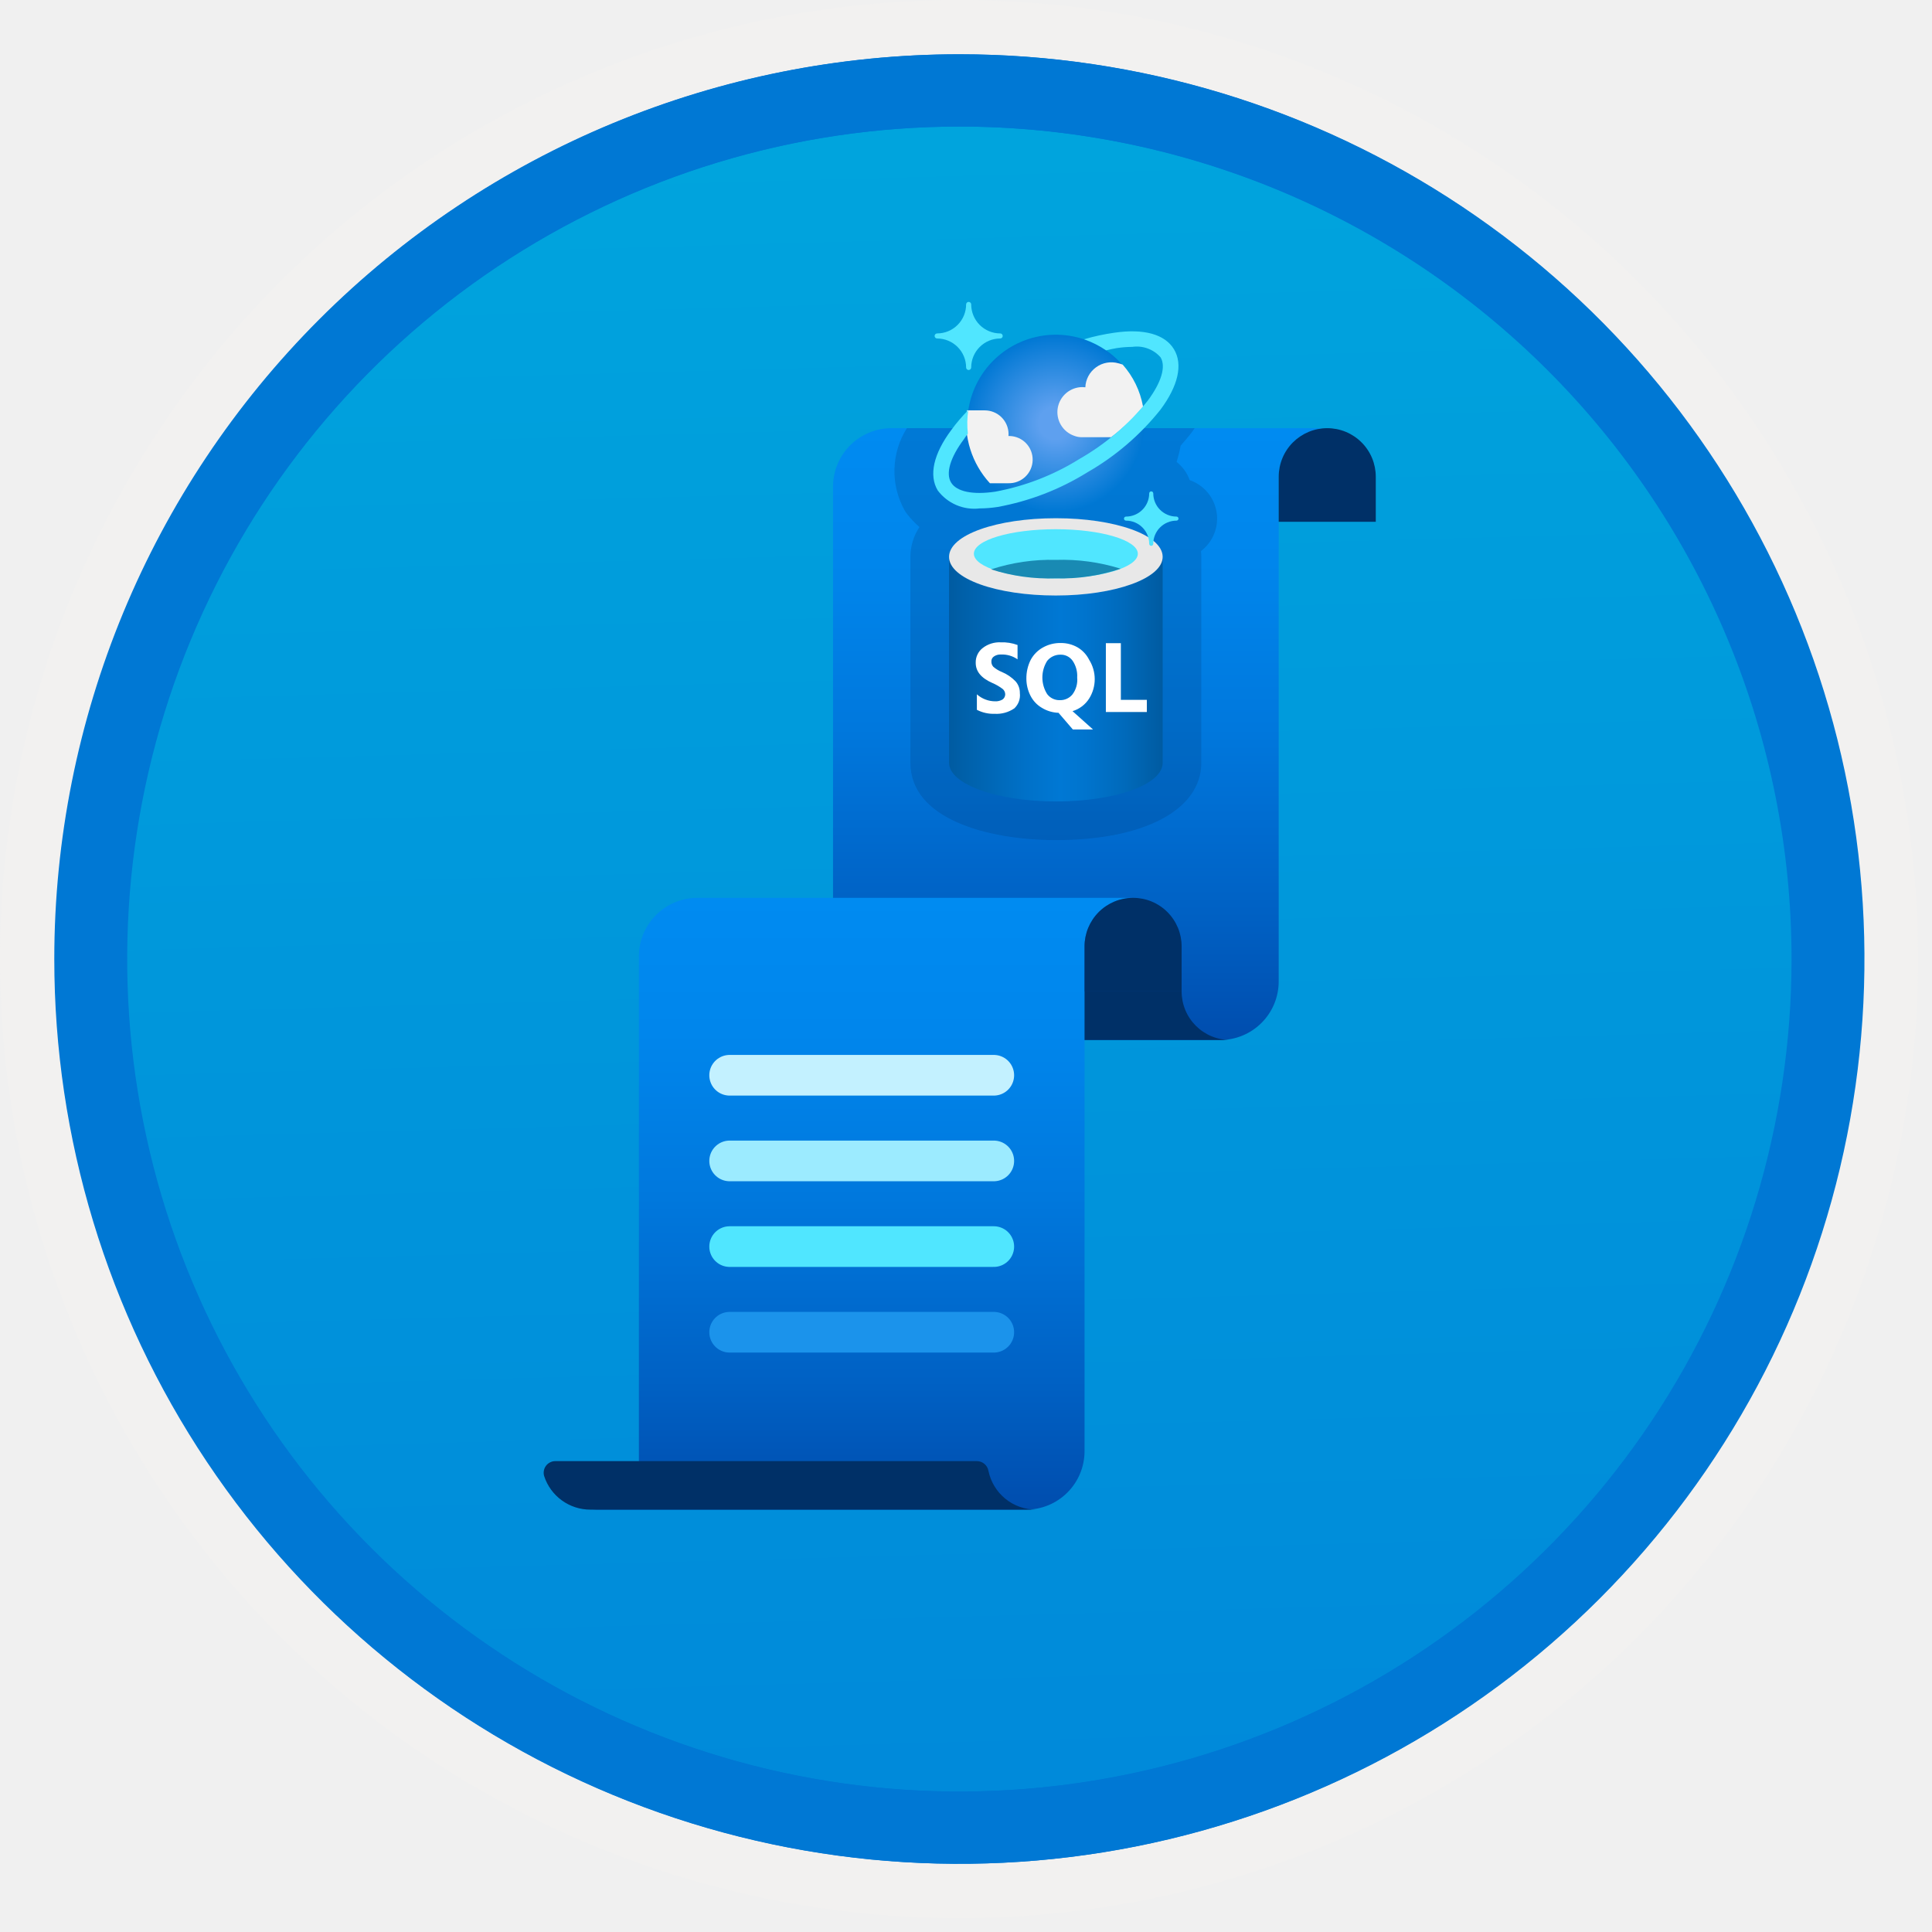
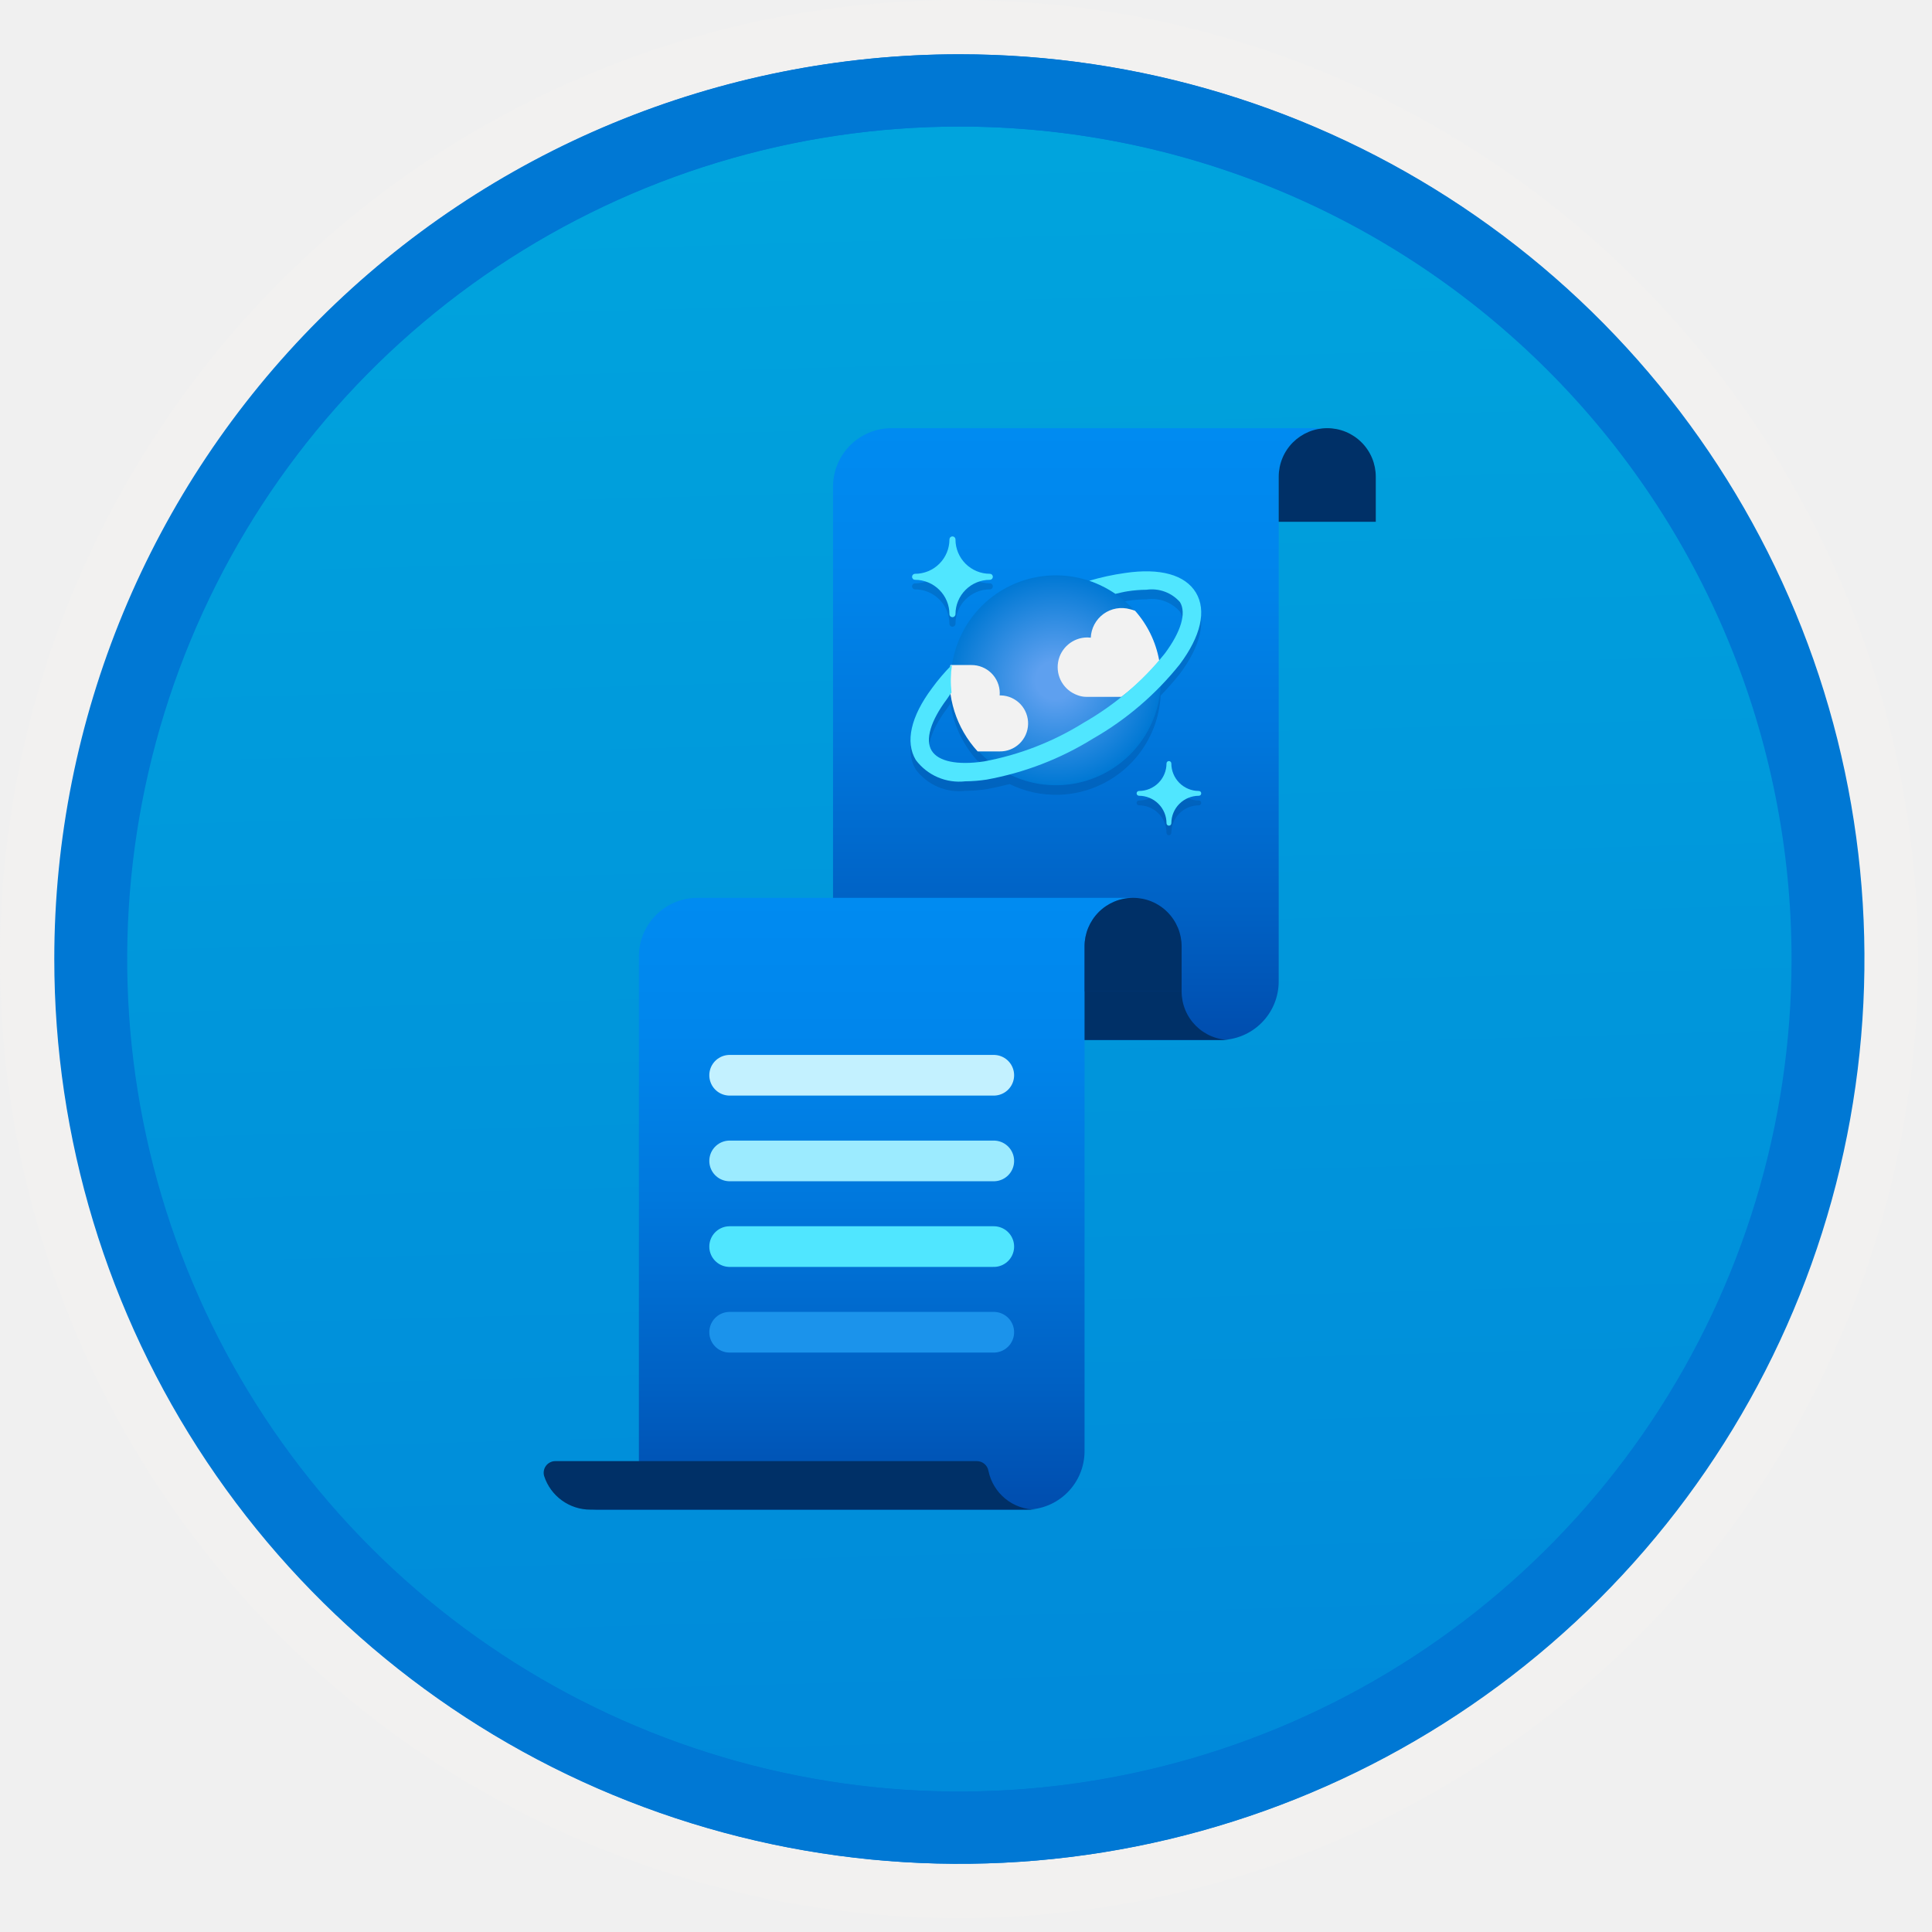
<svg xmlns="http://www.w3.org/2000/svg" width="100" height="100" viewBox="0 0 100 100" fill="none">
-   <g clip-path="url(#clip0_394_450)">
-     <path d="M49.64 96.45C40.382 96.45 31.332 93.705 23.634 88.561C15.936 83.418 9.936 76.107 6.393 67.553C2.85 59 1.923 49.588 3.73 40.508C5.536 31.428 9.994 23.087 16.54 16.54C23.087 9.994 31.428 5.536 40.508 3.729C49.588 1.923 59 2.85 67.553 6.393C76.107 9.936 83.418 15.936 88.561 23.634C93.705 31.332 96.45 40.382 96.45 49.64C96.451 55.787 95.24 61.874 92.888 67.554C90.535 73.233 87.088 78.394 82.741 82.741C78.394 87.087 73.234 90.535 67.554 92.888C61.875 95.24 55.787 96.45 49.64 96.45V96.45Z" fill="url(#paint0_linear_394_450)" />
+   <g clip-path="url(#clip0_416_3413)">
+     <path d="M49.64 96.45C40.382 96.45 31.332 93.705 23.634 88.561C15.936 83.418 9.936 76.107 6.393 67.553C2.85 59 1.923 49.588 3.73 40.508C5.536 31.428 9.994 23.087 16.54 16.54C23.087 9.994 31.428 5.536 40.508 3.729C49.588 1.923 59 2.85 67.553 6.393C76.107 9.936 83.418 15.936 88.561 23.634C93.705 31.332 96.45 40.382 96.45 49.64C96.451 55.787 95.24 61.874 92.888 67.554C90.535 73.233 87.088 78.394 82.741 82.741C78.394 87.087 73.234 90.535 67.554 92.888C61.875 95.24 55.787 96.45 49.64 96.45V96.45Z" fill="url(#paint0_linear_416_3413)" />
    <path fill-rule="evenodd" clip-rule="evenodd" d="M95.54 49.64C95.54 58.718 92.848 67.593 87.805 75.141C82.761 82.689 75.592 88.572 67.205 92.046C58.818 95.52 49.589 96.429 40.685 94.658C31.782 92.887 23.603 88.515 17.184 82.096C10.765 75.677 6.393 67.498 4.622 58.595C2.851 49.691 3.76 40.462 7.234 32.075C10.708 23.688 16.591 16.519 24.139 11.476C31.688 6.432 40.562 3.74 49.64 3.74C55.668 3.74 61.636 4.927 67.205 7.234C72.774 9.541 77.834 12.921 82.096 17.184C86.359 21.446 89.739 26.506 92.046 32.075C94.353 37.644 95.54 43.612 95.54 49.64V49.64ZM49.64 3.62732e-07C59.458 3.62732e-07 69.055 2.911 77.219 8.366C85.382 13.82 91.744 21.573 95.501 30.644C99.258 39.714 100.242 49.695 98.326 59.324C96.411 68.954 91.683 77.799 84.741 84.741C77.799 91.683 68.954 96.411 59.324 98.326C49.695 100.242 39.714 99.258 30.644 95.501C21.573 91.744 13.82 85.382 8.366 77.219C2.911 69.055 3.62732e-07 59.458 3.62732e-07 49.64C-0.001 43.121 1.283 36.666 3.777 30.643C6.271 24.62 9.928 19.147 14.537 14.537C19.147 9.928 24.62 6.271 30.643 3.777C36.666 1.283 43.121 -0.001 49.64 3.62732e-07V3.62732e-07Z" fill="#F2F1F0" />
    <path fill-rule="evenodd" clip-rule="evenodd" d="M92.73 49.64C92.73 58.163 90.202 66.493 85.468 73.58C80.733 80.666 74.003 86.189 66.129 89.45C58.256 92.711 49.592 93.565 41.233 91.902C32.874 90.24 25.197 86.136 19.17 80.109C13.144 74.083 9.04 66.405 7.378 58.047C5.715 49.688 6.568 41.024 9.83 33.15C13.091 25.277 18.614 18.547 25.7 13.812C32.786 9.077 41.117 6.55 49.64 6.55C55.298 6.55 60.902 7.664 66.13 9.829C71.358 11.995 76.108 15.169 80.11 19.17C84.111 23.171 87.285 27.922 89.45 33.15C91.616 38.378 92.73 43.981 92.73 49.64V49.64ZM49.64 2.81C58.902 2.81 67.956 5.557 75.657 10.702C83.358 15.848 89.36 23.162 92.905 31.719C96.449 40.276 97.377 49.692 95.57 58.776C93.763 67.86 89.303 76.205 82.753 82.754C76.204 89.303 67.86 93.763 58.776 95.57C49.691 97.377 40.276 96.45 31.718 92.905C23.161 89.361 15.848 83.359 10.702 75.657C5.556 67.956 2.81 58.902 2.81 49.64C2.811 37.22 7.745 25.31 16.527 16.528C25.309 7.745 37.22 2.811 49.64 2.81V2.81Z" fill="#0078D4" />
    <path fill-rule="evenodd" clip-rule="evenodd" d="M92.764 49.64C92.764 58.163 90.237 66.493 85.502 73.58C80.767 80.666 74.037 86.189 66.164 89.45C58.29 92.711 49.626 93.565 41.267 91.902C32.909 90.24 25.231 86.136 19.204 80.109C13.178 74.083 9.074 66.405 7.412 58.047C5.749 49.688 6.602 41.024 9.864 33.15C13.125 25.277 18.648 18.547 25.734 13.812C32.82 9.077 41.151 6.55 49.674 6.55C55.333 6.55 60.936 7.664 66.164 9.829C71.392 11.995 76.142 15.169 80.144 19.17C84.145 23.171 87.319 27.922 89.484 33.15C91.65 38.378 92.764 43.981 92.764 49.64V49.64ZM49.674 2.81C58.936 2.81 67.99 5.557 75.691 10.702C83.392 15.848 89.395 23.162 92.939 31.719C96.484 40.276 97.411 49.692 95.604 58.776C93.797 67.86 89.337 76.205 82.788 82.754C76.238 89.303 67.894 93.763 58.81 95.57C49.726 97.377 40.31 96.45 31.753 92.905C23.196 89.361 15.882 83.359 10.736 75.657C5.59 67.956 2.844 58.902 2.844 49.64C2.845 37.22 7.779 25.31 16.561 16.528C25.343 7.745 37.254 2.811 49.674 2.81V2.81Z" fill="#0078D4" />
-     <path fill-rule="evenodd" clip-rule="evenodd" d="M46.147 22.162C45.749 22.162 45.355 22.241 44.988 22.393C44.62 22.545 44.286 22.768 44.005 23.049C43.724 23.331 43.501 23.664 43.348 24.032C43.196 24.399 43.118 24.793 43.118 25.191V51.317C43.118 51.647 43.053 51.974 42.927 52.279C42.8 52.584 42.615 52.861 42.382 53.094C42.149 53.327 41.872 53.512 41.567 53.638C41.262 53.765 40.935 53.83 40.605 53.83H63.157C63.96 53.83 64.73 53.511 65.298 52.942C65.866 52.374 66.185 51.604 66.185 50.801V24.674C66.186 24.008 66.45 23.369 66.921 22.898C67.392 22.427 68.031 22.162 68.698 22.162H46.147Z" fill="url(#paint1_linear_394_450)" />
+     <path fill-rule="evenodd" clip-rule="evenodd" d="M46.147 22.162C45.749 22.162 45.355 22.241 44.988 22.393C44.62 22.545 44.286 22.768 44.005 23.049C43.724 23.331 43.501 23.664 43.348 24.032C43.196 24.399 43.118 24.793 43.118 25.191V51.317C43.118 51.647 43.053 51.974 42.927 52.279C42.8 52.584 42.615 52.861 42.382 53.094C42.149 53.327 41.872 53.512 41.567 53.638C41.262 53.765 40.935 53.83 40.605 53.83H63.157C63.96 53.83 64.73 53.511 65.298 52.942C65.866 52.374 66.185 51.604 66.185 50.801V24.674C66.186 24.008 66.45 23.369 66.921 22.898C67.392 22.427 68.031 22.162 68.698 22.162H46.147Z" fill="url(#paint1_linear_416_3413)" />
    <path fill-rule="evenodd" clip-rule="evenodd" d="M61.161 51.317H43.118H40.605H38.093C38.093 51.983 38.358 52.623 38.829 53.094C39.3 53.565 39.939 53.83 40.605 53.83H63.673C63.343 53.83 63.016 53.765 62.712 53.638C62.407 53.512 62.13 53.327 61.896 53.094C61.663 52.86 61.478 52.584 61.352 52.279C61.226 51.974 61.161 51.647 61.161 51.317Z" fill="#003067" />
    <path fill-rule="evenodd" clip-rule="evenodd" d="M68.698 22.162C68.368 22.162 68.041 22.227 67.736 22.353C67.432 22.48 67.155 22.665 66.921 22.898C66.688 23.131 66.503 23.408 66.377 23.713C66.251 24.018 66.186 24.345 66.186 24.674V27.007H71.21V24.674C71.21 24.345 71.145 24.018 71.019 23.713C70.893 23.408 70.708 23.131 70.474 22.898C70.241 22.665 69.964 22.48 69.659 22.353C69.354 22.227 69.028 22.162 68.698 22.162V22.162Z" fill="#003067" />
-     <path fill-rule="evenodd" clip-rule="evenodd" d="M36.097 46.472C35.7 46.472 35.306 46.55 34.938 46.703C34.571 46.855 34.237 47.078 33.956 47.359C33.674 47.641 33.451 47.974 33.299 48.342C33.147 48.709 33.069 49.103 33.069 49.501V75.627C33.069 75.957 33.004 76.284 32.877 76.589C32.751 76.893 32.566 77.17 32.333 77.404C32.099 77.637 31.822 77.822 31.518 77.948C31.213 78.075 30.886 78.139 30.556 78.139H53.107C53.911 78.139 54.681 77.82 55.249 77.252C55.817 76.684 56.136 75.914 56.136 75.111V48.984C56.136 48.318 56.401 47.679 56.872 47.208C57.343 46.737 57.982 46.472 58.648 46.472H36.097Z" fill="url(#paint2_linear_394_450)" />
+     <path fill-rule="evenodd" clip-rule="evenodd" d="M36.097 46.472C35.7 46.472 35.306 46.55 34.938 46.703C34.571 46.855 34.237 47.078 33.956 47.359C33.674 47.641 33.451 47.974 33.299 48.342C33.147 48.709 33.069 49.103 33.069 49.501V75.627C33.069 75.957 33.004 76.284 32.877 76.589C32.751 76.893 32.566 77.17 32.333 77.404C32.099 77.637 31.822 77.822 31.518 77.948C31.213 78.075 30.886 78.139 30.556 78.139H53.107C53.911 78.139 54.681 77.82 55.249 77.252C55.817 76.684 56.136 75.914 56.136 75.111V48.984C56.136 48.318 56.401 47.679 56.872 47.208C57.343 46.737 57.982 46.472 58.648 46.472H36.097Z" fill="url(#paint2_linear_416_3413)" />
    <path fill-rule="evenodd" clip-rule="evenodd" d="M51.161 76.128C51.136 75.989 51.063 75.863 50.955 75.771C50.847 75.68 50.711 75.629 50.57 75.627H28.748C28.653 75.626 28.56 75.648 28.476 75.69C28.391 75.732 28.317 75.793 28.261 75.868C28.204 75.944 28.166 76.031 28.15 76.124C28.133 76.217 28.139 76.313 28.166 76.403C28.33 76.908 28.649 77.348 29.079 77.659C29.508 77.971 30.025 78.139 30.556 78.139H53.623C53.044 78.139 52.483 77.939 52.034 77.573C51.585 77.206 51.277 76.696 51.161 76.128V76.128Z" fill="#003067" />
    <path fill-rule="evenodd" clip-rule="evenodd" d="M58.648 46.472C57.982 46.472 57.343 46.737 56.872 47.208C56.401 47.679 56.136 48.318 56.136 48.984V51.317H61.161V48.984C61.161 48.654 61.096 48.328 60.97 48.023C60.843 47.718 60.658 47.441 60.425 47.208C60.192 46.974 59.915 46.789 59.61 46.663C59.305 46.537 58.978 46.472 58.648 46.472Z" fill="#003067" />
    <path d="M37.766 55.655H51.438" stroke="#C3F1FF" stroke-width="2.105" stroke-miterlimit="10" stroke-linecap="round" />
    <path d="M37.766 60.089H51.438" stroke="#9CEBFF" stroke-width="2.105" stroke-miterlimit="10" stroke-linecap="round" />
    <path d="M37.766 64.523H51.438" stroke="#50E6FF" stroke-width="2.105" stroke-miterlimit="10" stroke-linecap="round" />
    <path d="M37.766 68.956H51.438" stroke="#1B93EB" stroke-width="2.105" stroke-miterlimit="10" stroke-linecap="round" />
-     <path opacity="0.2" d="M61.579 24.852C61.445 24.48 61.209 24.153 60.899 23.909C60.988 23.633 61.059 23.351 61.111 23.065C61.293 22.86 61.474 22.645 61.659 22.413C61.722 22.328 61.776 22.246 61.835 22.162H46.94C46.54 22.794 46.318 23.523 46.297 24.271C46.276 25.018 46.457 25.758 46.822 26.412L46.873 26.499L46.934 26.581C47.127 26.837 47.348 27.071 47.593 27.279C47.287 27.736 47.123 28.273 47.123 28.823V39.483C47.123 42.403 51.13 43.464 54.574 43.483H54.652C59.224 43.483 62.179 41.913 62.179 39.483V28.823C62.179 28.722 62.173 28.622 62.163 28.521C62.467 28.291 62.703 27.982 62.845 27.628C62.988 27.274 63.031 26.888 62.971 26.511C62.911 26.135 62.75 25.781 62.505 25.489C62.259 25.197 61.939 24.977 61.578 24.852H61.579Z" fill="#003067" />
-     <path d="M54.651 30.824C51.598 30.824 49.123 29.962 49.123 28.823V39.483C49.123 40.578 51.555 41.466 54.574 41.483H54.651C57.704 41.483 60.179 40.621 60.179 39.483V28.823C60.179 29.936 57.704 30.824 54.651 30.824Z" fill="url(#paint3_linear_394_450)" />
-     <path d="M60.179 28.823C60.179 29.936 57.704 30.824 54.651 30.824C51.598 30.824 49.123 29.962 49.123 28.823C49.123 27.685 51.598 26.823 54.651 26.823C57.704 26.823 60.179 27.685 60.179 28.823Z" fill="#E8E8E8" />
-     <path d="M58.894 28.66C58.894 29.367 56.988 29.936 54.651 29.936C52.314 29.936 50.408 29.367 50.408 28.66C50.408 27.952 52.314 27.392 54.651 27.392C56.988 27.392 58.894 27.961 58.894 28.66Z" fill="#50E6FF" />
-     <path d="M54.651 28.979C53.513 28.95 52.379 29.116 51.297 29.47C52.38 29.818 53.515 29.976 54.651 29.936C55.79 29.969 56.926 29.8 58.006 29.436C56.921 29.098 55.787 28.943 54.651 28.979V28.979Z" fill="#198AB3" />
-     <path d="M58.015 36.223V33.291H57.239V36.852H59.36V36.223H58.015ZM51.857 34.782C51.697 34.718 51.548 34.628 51.417 34.515C51.383 34.478 51.355 34.435 51.338 34.388C51.32 34.34 51.312 34.29 51.314 34.239C51.311 34.189 51.322 34.138 51.344 34.093C51.367 34.047 51.401 34.009 51.443 33.98C51.549 33.907 51.676 33.871 51.805 33.877C52.112 33.863 52.416 33.951 52.668 34.127V33.385C52.392 33.283 52.099 33.236 51.805 33.247C51.467 33.229 51.133 33.333 50.865 33.541C50.748 33.631 50.655 33.747 50.592 33.881C50.529 34.014 50.498 34.161 50.503 34.308C50.503 34.748 50.779 35.093 51.366 35.352C51.556 35.432 51.736 35.537 51.9 35.662C51.941 35.696 51.973 35.738 51.995 35.786C52.018 35.834 52.029 35.886 52.03 35.938C52.03 35.99 52.017 36.042 51.993 36.089C51.969 36.135 51.934 36.175 51.892 36.206C51.774 36.274 51.639 36.307 51.504 36.3C51.157 36.297 50.823 36.169 50.563 35.938V36.74C50.848 36.887 51.166 36.958 51.486 36.947C51.848 36.968 52.206 36.868 52.504 36.663C52.609 36.563 52.69 36.44 52.739 36.304C52.788 36.168 52.805 36.022 52.788 35.878C52.793 35.657 52.716 35.442 52.573 35.274C52.371 35.062 52.127 34.894 51.857 34.782V34.782ZM56.376 36.154C56.563 35.854 56.663 35.507 56.663 35.153C56.663 34.8 56.563 34.453 56.376 34.153C56.242 33.884 56.032 33.659 55.772 33.506C55.51 33.357 55.212 33.28 54.91 33.282C54.584 33.275 54.263 33.355 53.979 33.515C53.712 33.663 53.494 33.885 53.349 34.153C53.196 34.458 53.12 34.795 53.125 35.136C53.127 35.436 53.197 35.731 53.332 35.999C53.464 36.265 53.67 36.487 53.927 36.637C54.187 36.796 54.484 36.885 54.789 36.895L55.531 37.758H56.575L55.514 36.809C55.871 36.702 56.177 36.469 56.376 36.154H56.376ZM55.514 35.938C55.435 36.036 55.335 36.114 55.221 36.166C55.108 36.218 54.983 36.244 54.858 36.24C54.732 36.244 54.607 36.218 54.493 36.164C54.379 36.11 54.28 36.03 54.203 35.929C54.039 35.672 53.953 35.373 53.953 35.067C53.953 34.762 54.039 34.463 54.203 34.205C54.284 34.105 54.387 34.024 54.503 33.969C54.619 33.914 54.747 33.885 54.876 33.886C55.002 33.88 55.127 33.907 55.24 33.962C55.353 34.018 55.45 34.102 55.522 34.205C55.692 34.459 55.774 34.762 55.755 35.067C55.785 35.377 55.699 35.688 55.514 35.938H55.514Z" fill="white" />
-     <path d="M50.138 19.152C50.12 19.152 50.103 19.148 50.087 19.142C50.072 19.136 50.057 19.126 50.045 19.114C50.033 19.102 50.023 19.087 50.016 19.072C50.01 19.056 50.006 19.039 50.006 19.022V19.02C50.005 18.623 49.847 18.241 49.566 17.96C49.285 17.679 48.904 17.521 48.506 17.52C48.471 17.52 48.438 17.507 48.413 17.482C48.389 17.458 48.375 17.424 48.375 17.39C48.375 17.355 48.389 17.321 48.413 17.297C48.438 17.272 48.471 17.258 48.506 17.258V17.258C48.904 17.258 49.285 17.099 49.566 16.818C49.847 16.537 50.006 16.155 50.006 15.758C50.006 15.741 50.009 15.723 50.016 15.708C50.022 15.692 50.032 15.677 50.044 15.665C50.056 15.653 50.07 15.643 50.086 15.636C50.102 15.63 50.119 15.626 50.136 15.626H50.138C50.155 15.626 50.172 15.629 50.188 15.636C50.203 15.642 50.218 15.652 50.23 15.664C50.242 15.676 50.252 15.69 50.259 15.706C50.265 15.722 50.269 15.739 50.269 15.756V15.758C50.27 16.155 50.428 16.536 50.709 16.818C50.99 17.099 51.371 17.257 51.769 17.258C51.803 17.257 51.837 17.271 51.861 17.295C51.886 17.32 51.9 17.353 51.9 17.387V17.389C51.9 17.406 51.897 17.423 51.891 17.439C51.884 17.455 51.874 17.469 51.862 17.482C51.85 17.494 51.836 17.503 51.82 17.51C51.804 17.517 51.787 17.52 51.77 17.52H51.769C51.371 17.521 50.99 17.679 50.709 17.96C50.427 18.241 50.269 18.623 50.269 19.02C50.269 19.055 50.255 19.088 50.23 19.113C50.206 19.138 50.172 19.151 50.138 19.152V19.152Z" fill="#50E6FF" />
-     <path d="M59.587 28.253C59.574 28.253 59.56 28.25 59.547 28.245C59.534 28.239 59.523 28.232 59.513 28.222C59.503 28.212 59.495 28.201 59.49 28.188C59.485 28.175 59.482 28.161 59.482 28.147V28.147C59.482 27.829 59.355 27.524 59.13 27.299C58.905 27.075 58.6 26.948 58.282 26.948C58.255 26.948 58.228 26.937 58.208 26.917C58.188 26.898 58.177 26.871 58.177 26.843V26.843C58.177 26.815 58.188 26.788 58.208 26.769C58.228 26.749 58.254 26.738 58.282 26.738C58.6 26.738 58.906 26.611 59.13 26.386C59.355 26.161 59.482 25.856 59.482 25.538C59.482 25.51 59.493 25.483 59.513 25.464C59.533 25.444 59.559 25.433 59.587 25.433C59.615 25.433 59.642 25.444 59.662 25.464C59.681 25.483 59.693 25.51 59.693 25.538V25.538C59.693 25.856 59.819 26.161 60.044 26.386C60.269 26.611 60.574 26.738 60.892 26.738C60.906 26.738 60.92 26.741 60.933 26.746C60.946 26.751 60.957 26.759 60.967 26.768C60.977 26.778 60.984 26.79 60.99 26.803C60.995 26.815 60.998 26.829 60.998 26.843C60.998 26.857 60.995 26.87 60.99 26.883C60.985 26.896 60.977 26.908 60.967 26.917C60.957 26.927 60.946 26.935 60.933 26.94C60.92 26.946 60.907 26.948 60.893 26.948H60.892C60.574 26.949 60.269 27.075 60.044 27.3C59.819 27.525 59.693 27.83 59.693 28.148C59.692 28.176 59.681 28.203 59.661 28.222C59.642 28.242 59.615 28.253 59.587 28.253V28.253Z" fill="#50E6FF" />
-     <path d="M59.108 20.842C59.319 21.723 59.263 22.648 58.948 23.497C58.634 24.347 58.074 25.085 57.34 25.616C56.607 26.148 55.732 26.451 54.826 26.485C53.921 26.52 53.025 26.285 52.253 25.811C51.481 25.336 50.867 24.644 50.488 23.82C50.11 22.997 49.984 22.08 50.127 21.185C50.27 20.29 50.675 19.457 51.29 18.793C51.906 18.128 52.705 17.661 53.587 17.45V17.45C54.769 17.168 56.014 17.367 57.05 18.003C58.085 18.639 58.825 19.66 59.108 20.842Z" fill="url(#paint4_radial_394_450)" />
-     <path d="M52.194 25.012C52.355 25.016 52.515 24.989 52.665 24.931C52.815 24.874 52.952 24.787 53.069 24.677C53.186 24.566 53.279 24.434 53.345 24.287C53.41 24.14 53.446 23.982 53.45 23.821C53.454 23.661 53.427 23.501 53.369 23.351C53.312 23.201 53.225 23.064 53.114 22.947C53.004 22.831 52.871 22.737 52.724 22.672C52.577 22.607 52.419 22.571 52.258 22.567C52.238 22.566 52.218 22.566 52.198 22.567C52.202 22.532 52.203 22.497 52.203 22.462C52.2 22.136 52.068 21.824 51.836 21.595C51.603 21.366 51.29 21.239 50.963 21.241H50.047C49.957 21.918 50.017 22.607 50.223 23.259C50.428 23.91 50.775 24.509 51.237 25.012L52.194 25.012Z" fill="#F2F2F2" />
-     <path d="M59.165 21.055C59.166 21.044 59.164 21.032 59.159 21.022C59.012 20.223 58.649 19.48 58.11 18.872C58.04 18.843 57.968 18.821 57.894 18.805C57.698 18.748 57.491 18.738 57.29 18.773C57.09 18.808 56.899 18.889 56.734 19.009C56.569 19.128 56.432 19.284 56.336 19.463C56.239 19.643 56.185 19.842 56.177 20.046C56.127 20.04 56.077 20.037 56.027 20.036C55.722 20.036 55.426 20.144 55.192 20.341C54.958 20.538 54.801 20.812 54.749 21.113C54.697 21.415 54.754 21.724 54.908 21.988C55.063 22.252 55.305 22.453 55.594 22.555C55.722 22.606 55.859 22.631 55.998 22.63H57.513C58.122 22.169 58.676 21.641 59.165 21.055Z" fill="#F2F2F2" />
-     <path d="M60.767 18.081C60.297 17.299 59.199 16.995 57.665 17.223C57.139 17.298 56.62 17.41 56.11 17.561C56.514 17.7 56.898 17.893 57.251 18.133C57.431 18.094 57.612 18.047 57.785 18.021C58.057 17.978 58.333 17.956 58.608 17.954C58.878 17.915 59.153 17.944 59.408 18.039C59.664 18.134 59.892 18.29 60.071 18.495C60.357 18.972 60.116 19.786 59.41 20.735C58.428 21.957 57.225 22.983 55.864 23.76C54.533 24.59 53.058 25.163 51.516 25.448C50.348 25.623 49.513 25.448 49.227 24.974C48.941 24.499 49.183 23.682 49.889 22.738C49.976 22.62 49.998 22.563 50.097 22.445C50.051 22.04 50.057 21.631 50.117 21.228C49.799 21.546 49.507 21.889 49.243 22.252C48.318 23.489 48.067 24.602 48.536 25.384C48.784 25.715 49.114 25.975 49.494 26.139C49.874 26.303 50.29 26.364 50.701 26.316C51.014 26.314 51.326 26.289 51.635 26.241C53.282 25.941 54.857 25.333 56.278 24.45C57.73 23.619 59.012 22.521 60.057 21.215C60.985 19.975 61.236 18.863 60.767 18.081Z" fill="#50E6FF" />
+     <path opacity="0.2" fill-rule="evenodd" clip-rule="evenodd" d="M49.189 32.395C49.218 32.424 49.258 32.44 49.299 32.44C49.34 32.439 49.38 32.423 49.409 32.394C49.438 32.365 49.455 32.325 49.455 32.284C49.455 31.812 49.643 31.36 49.976 31.027C50.309 30.693 50.762 30.506 51.233 30.505H51.235C51.276 30.505 51.315 30.489 51.344 30.459C51.373 30.43 51.389 30.391 51.389 30.35V30.348C51.389 30.307 51.372 30.267 51.343 30.239C51.314 30.21 51.274 30.194 51.233 30.194C50.762 30.193 50.31 30.006 49.976 29.672C49.643 29.339 49.455 28.887 49.455 28.416V28.414C49.455 28.373 49.438 28.333 49.409 28.304C49.38 28.276 49.34 28.259 49.299 28.26H49.297C49.256 28.26 49.217 28.276 49.188 28.306C49.159 28.335 49.143 28.374 49.143 28.416C49.143 28.887 48.955 29.339 48.622 29.673C48.288 30.006 47.836 30.194 47.365 30.195C47.344 30.195 47.324 30.199 47.305 30.207C47.286 30.214 47.269 30.226 47.255 30.24C47.24 30.255 47.229 30.272 47.221 30.291C47.213 30.31 47.209 30.33 47.209 30.351C47.209 30.392 47.226 30.431 47.255 30.46C47.284 30.489 47.324 30.506 47.365 30.506C47.836 30.506 48.288 30.694 48.621 31.027C48.955 31.36 49.142 31.812 49.143 32.284V32.286C49.143 32.327 49.16 32.366 49.189 32.395ZM60.415 43.194C60.438 43.217 60.47 43.23 60.503 43.23C60.536 43.23 60.568 43.217 60.591 43.194C60.614 43.171 60.627 43.139 60.628 43.106C60.628 42.729 60.778 42.368 61.045 42.101C61.312 41.834 61.673 41.684 62.05 41.684H62.051C62.084 41.684 62.115 41.67 62.139 41.647C62.162 41.624 62.175 41.592 62.175 41.559C62.175 41.526 62.162 41.494 62.139 41.471C62.115 41.447 62.083 41.434 62.05 41.434C61.673 41.434 61.311 41.284 61.045 41.017C60.778 40.751 60.628 40.389 60.628 40.012C60.628 39.979 60.615 39.947 60.591 39.923C60.568 39.9 60.536 39.887 60.503 39.887C60.47 39.887 60.438 39.9 60.415 39.923C60.391 39.947 60.378 39.979 60.378 40.012C60.378 40.389 60.228 40.751 59.961 41.017C59.694 41.284 59.333 41.434 58.956 41.434C58.939 41.434 58.923 41.437 58.908 41.444C58.893 41.45 58.879 41.459 58.867 41.471C58.856 41.482 58.847 41.496 58.84 41.511C58.834 41.526 58.831 41.543 58.831 41.559C58.831 41.592 58.844 41.623 58.868 41.647C58.891 41.67 58.923 41.683 58.956 41.683C59.333 41.683 59.694 41.833 59.961 42.1C60.228 42.367 60.378 42.728 60.378 43.105C60.378 43.139 60.391 43.17 60.415 43.194ZM51.154 39.863C50.978 39.715 50.812 39.556 50.656 39.388H50.603C50.055 38.791 49.644 38.082 49.4 37.309C49.307 37.015 49.24 36.715 49.197 36.412C49.16 36.461 49.133 36.502 49.104 36.546C49.076 36.589 49.047 36.634 49.004 36.691C48.167 37.811 47.881 38.779 48.22 39.343C48.559 39.906 49.549 40.113 50.933 39.906C51.007 39.892 51.08 39.878 51.154 39.863ZM60 34.67C60.099 34.554 60.197 34.436 60.292 34.317C61.13 33.192 61.416 32.226 61.077 31.662C60.864 31.419 60.594 31.233 60.291 31.12C59.988 31.008 59.662 30.974 59.342 31.02C59.016 31.022 58.689 31.048 58.366 31.099C58.217 31.121 58.064 31.157 57.909 31.192C57.851 31.206 57.792 31.219 57.733 31.232C57.72 31.223 57.707 31.215 57.694 31.206C58.066 31.458 58.406 31.755 58.705 32.09C58.72 32.096 58.736 32.102 58.751 32.108C59.391 32.828 59.821 33.71 59.996 34.657C59.998 34.661 59.999 34.665 60 34.67ZM56.775 30.706C56.646 30.65 56.514 30.599 56.381 30.553C56.984 30.375 57.6 30.241 58.224 30.153C60.043 29.882 61.345 30.244 61.902 31.17C62.458 32.098 62.16 33.416 61.06 34.886C60.749 35.275 60.42 35.648 60.075 36.004C60.046 36.544 59.935 37.08 59.746 37.592C59.373 38.6 58.709 39.474 57.839 40.105C56.969 40.735 55.932 41.094 54.858 41.135C53.956 41.169 53.062 40.978 52.257 40.583C51.867 40.685 51.472 40.773 51.075 40.846C50.708 40.903 50.338 40.932 49.967 40.934C49.48 40.991 48.986 40.918 48.536 40.724C48.086 40.53 47.694 40.221 47.4 39.828C46.844 38.902 47.142 37.583 48.239 36.116C48.526 35.72 48.841 35.346 49.181 34.996C49.184 34.969 49.188 34.943 49.191 34.916H49.259C49.264 34.911 49.269 34.906 49.274 34.901C49.273 34.906 49.273 34.911 49.272 34.916H49.276C49.279 34.894 49.283 34.872 49.286 34.85C49.456 33.789 49.936 32.802 50.666 32.014C51.396 31.226 52.344 30.672 53.389 30.422C54.083 30.256 54.802 30.229 55.507 30.341C55.944 30.411 56.37 30.534 56.775 30.706Z" fill="#003067" />
+     <path d="M49.299 31.945C49.258 31.945 49.218 31.929 49.189 31.901C49.16 31.872 49.143 31.832 49.143 31.791V31.789C49.142 31.318 48.955 30.866 48.621 30.533C48.288 30.199 47.836 30.012 47.365 30.011C47.324 30.011 47.284 29.995 47.255 29.966C47.226 29.937 47.209 29.897 47.209 29.856V29.856C47.209 29.836 47.213 29.815 47.221 29.797C47.229 29.778 47.24 29.76 47.255 29.746C47.269 29.732 47.286 29.72 47.305 29.712C47.324 29.704 47.344 29.7 47.365 29.7V29.7C47.836 29.7 48.288 29.512 48.622 29.178C48.955 28.845 49.143 28.393 49.143 27.921C49.143 27.88 49.159 27.84 49.188 27.811C49.217 27.782 49.256 27.765 49.297 27.765H49.299C49.34 27.765 49.38 27.781 49.409 27.81C49.438 27.839 49.455 27.878 49.455 27.919V27.921C49.455 28.392 49.643 28.844 49.976 29.178C50.31 29.511 50.762 29.699 51.233 29.699C51.274 29.699 51.314 29.715 51.343 29.744C51.372 29.773 51.389 29.812 51.389 29.853V29.855C51.389 29.896 51.373 29.936 51.344 29.965C51.315 29.994 51.276 30.011 51.235 30.011H51.233C50.762 30.011 50.309 30.199 49.976 30.532C49.643 30.866 49.455 31.318 49.455 31.789C49.455 31.831 49.438 31.87 49.409 31.899C49.38 31.928 49.34 31.945 49.299 31.945V31.945Z" fill="#50E6FF" />
+     <path d="M60.503 42.736C60.47 42.736 60.438 42.723 60.415 42.699C60.391 42.676 60.378 42.644 60.378 42.611V42.611C60.378 42.234 60.228 41.872 59.961 41.606C59.694 41.339 59.333 41.189 58.956 41.188C58.923 41.188 58.891 41.175 58.868 41.152C58.844 41.129 58.831 41.097 58.831 41.065C58.831 41.048 58.834 41.032 58.84 41.017C58.847 41.002 58.856 40.988 58.867 40.976C58.879 40.965 58.893 40.956 58.908 40.949C58.923 40.943 58.939 40.94 58.956 40.94C59.333 40.94 59.694 40.789 59.961 40.523C60.228 40.256 60.378 39.894 60.378 39.517C60.378 39.484 60.391 39.452 60.415 39.429C60.438 39.406 60.47 39.392 60.503 39.392V39.392C60.536 39.392 60.568 39.406 60.591 39.429C60.615 39.452 60.628 39.484 60.628 39.517V39.517C60.628 39.894 60.778 40.256 61.045 40.523C61.311 40.789 61.673 40.94 62.05 40.94C62.083 40.94 62.115 40.953 62.139 40.976C62.162 40.999 62.175 41.031 62.175 41.064C62.175 41.097 62.162 41.129 62.139 41.153C62.115 41.176 62.084 41.189 62.051 41.189H62.05C61.673 41.19 61.312 41.34 61.045 41.606C60.778 41.873 60.628 42.235 60.628 42.612C60.627 42.645 60.614 42.676 60.591 42.7C60.568 42.723 60.536 42.736 60.503 42.736V42.736Z" fill="#50E6FF" />
+     <path d="M59.935 33.949C60.184 34.994 60.119 36.09 59.746 37.097C59.373 38.105 58.709 38.98 57.839 39.61C56.969 40.241 55.932 40.599 54.858 40.64C53.785 40.681 52.723 40.403 51.807 39.84C50.892 39.278 50.164 38.457 49.715 37.48C49.266 36.504 49.117 35.417 49.286 34.356C49.456 33.295 49.936 32.308 50.666 31.52C51.396 30.731 52.344 30.177 53.389 29.928V29.928C54.083 29.762 54.802 29.735 55.507 29.847C56.211 29.959 56.887 30.209 57.495 30.583C58.102 30.956 58.631 31.446 59.05 32.023C59.468 32.601 59.769 33.255 59.935 33.949V33.949Z" fill="url(#paint3_radial_416_3413)" />
+     <path d="M51.738 38.893C52.12 38.9 52.49 38.756 52.767 38.491C53.044 38.227 53.204 37.864 53.214 37.481C53.224 37.099 53.083 36.728 52.821 36.449C52.558 36.171 52.196 36.007 51.814 35.994C51.79 35.994 51.766 35.994 51.742 35.994C51.747 35.953 51.749 35.912 51.748 35.87C51.745 35.483 51.588 35.114 51.313 34.842C51.037 34.571 50.665 34.42 50.278 34.422H49.191C49.085 35.225 49.156 36.042 49.4 36.815C49.644 37.587 50.055 38.297 50.603 38.893H51.738Z" fill="#F2F2F2" />
+     <path d="M60.002 34.202C60.003 34.188 60.001 34.175 59.996 34.163C59.821 33.215 59.39 32.334 58.751 31.613C58.668 31.58 58.583 31.553 58.495 31.534C58.263 31.467 58.018 31.454 57.78 31.496C57.542 31.538 57.316 31.634 57.12 31.775C56.924 31.917 56.763 32.102 56.648 32.315C56.534 32.528 56.469 32.764 56.459 33.006C56.401 32.999 56.342 32.995 56.282 32.994C55.92 32.994 55.569 33.122 55.292 33.356C55.014 33.589 54.828 33.913 54.767 34.271C54.705 34.628 54.772 34.996 54.955 35.309C55.139 35.621 55.426 35.86 55.768 35.981C55.921 36.041 56.083 36.071 56.247 36.069H58.044C58.766 35.523 59.422 34.897 60.002 34.202V34.202Z" fill="#F2F2F2" />
+     <path d="M61.902 30.676C61.345 29.749 60.043 29.388 58.224 29.659C57.6 29.747 56.984 29.881 56.381 30.059C56.859 30.224 57.314 30.453 57.733 30.738C57.947 30.691 58.161 30.635 58.366 30.604C58.689 30.554 59.016 30.527 59.342 30.525C59.662 30.479 59.988 30.514 60.291 30.626C60.594 30.738 60.864 30.924 61.077 31.167V31.167C61.416 31.732 61.13 32.698 60.292 33.823C59.129 35.271 57.702 36.488 56.088 37.409C54.511 38.393 52.762 39.073 50.933 39.411C49.549 39.618 48.559 39.411 48.22 38.848C47.881 38.285 48.167 37.317 49.004 36.197C49.108 36.058 49.133 35.99 49.251 35.85C49.196 35.37 49.204 34.885 49.274 34.407C48.898 34.784 48.552 35.19 48.239 35.621C47.142 37.088 46.844 38.407 47.4 39.334C47.694 39.727 48.086 40.036 48.536 40.23C48.986 40.424 49.48 40.496 49.967 40.44C50.338 40.438 50.708 40.408 51.075 40.351C53.027 39.995 54.894 39.274 56.58 38.227C58.301 37.242 59.821 35.941 61.06 34.392C62.16 32.922 62.458 31.604 61.902 30.676Z" fill="#50E6FF" />
  </g>
  <defs>
-     <linearGradient id="paint0_linear_394_450" x1="47.87" y1="-15.153" x2="51.852" y2="130.615" gradientUnits="userSpaceOnUse">
+     <linearGradient id="paint0_linear_416_3413" x1="47.87" y1="-15.153" x2="51.852" y2="130.615" gradientUnits="userSpaceOnUse">
      <stop stop-color="#00ABDE" />
      <stop offset="1" stop-color="#007ED8" />
    </linearGradient>
-     <linearGradient id="paint1_linear_394_450" x1="54.652" y1="22.162" x2="54.652" y2="53.83" gradientUnits="userSpaceOnUse">
+     <linearGradient id="paint1_linear_416_3413" x1="54.652" y1="22.162" x2="54.652" y2="53.83" gradientUnits="userSpaceOnUse">
      <stop stop-color="#008BF1" />
      <stop offset="0.22" stop-color="#0086EC" />
      <stop offset="0.49" stop-color="#0078DD" />
      <stop offset="0.79" stop-color="#0061C4" />
      <stop offset="1" stop-color="#004DAE" />
    </linearGradient>
-     <linearGradient id="paint2_linear_394_450" x1="44.602" y1="46.472" x2="44.602" y2="78.14" gradientUnits="userSpaceOnUse">
+     <linearGradient id="paint2_linear_416_3413" x1="44.602" y1="46.472" x2="44.602" y2="78.14" gradientUnits="userSpaceOnUse">
      <stop stop-color="#008BF1" />
      <stop offset="0.22" stop-color="#0086EC" />
      <stop offset="0.49" stop-color="#0078DD" />
      <stop offset="0.79" stop-color="#0061C4" />
      <stop offset="1" stop-color="#004DAE" />
    </linearGradient>
-     <linearGradient id="paint3_linear_394_450" x1="49.123" y1="35.153" x2="60.179" y2="35.153" gradientUnits="userSpaceOnUse">
-       <stop stop-color="#005BA1" />
-       <stop offset="0.07" stop-color="#0060A9" />
-       <stop offset="0.36" stop-color="#0071C8" />
-       <stop offset="0.52" stop-color="#0078D4" />
-       <stop offset="0.64" stop-color="#0074CD" />
-       <stop offset="0.82" stop-color="#006ABB" />
-       <stop offset="1" stop-color="#005BA1" />
-     </linearGradient>
-     <radialGradient id="paint4_radial_394_450" cx="0" cy="0" r="1" gradientUnits="userSpaceOnUse" gradientTransform="translate(54.6162 21.9066) scale(4.60605 4.56603)">
+     <radialGradient id="paint3_radial_416_3413" cx="0" cy="0" r="1" gradientUnits="userSpaceOnUse" gradientTransform="translate(54.6092 35.2116) scale(5.46115 5.41371)">
      <stop offset="0.183" stop-color="#5EA0EF" />
      <stop offset="1" stop-color="#0078D4" />
    </radialGradient>
-     <clipPath id="clip0_394_450">
+     <clipPath id="clip0_416_3413">
      <rect width="99.28" height="99.28" fill="white" />
    </clipPath>
  </defs>
</svg>
